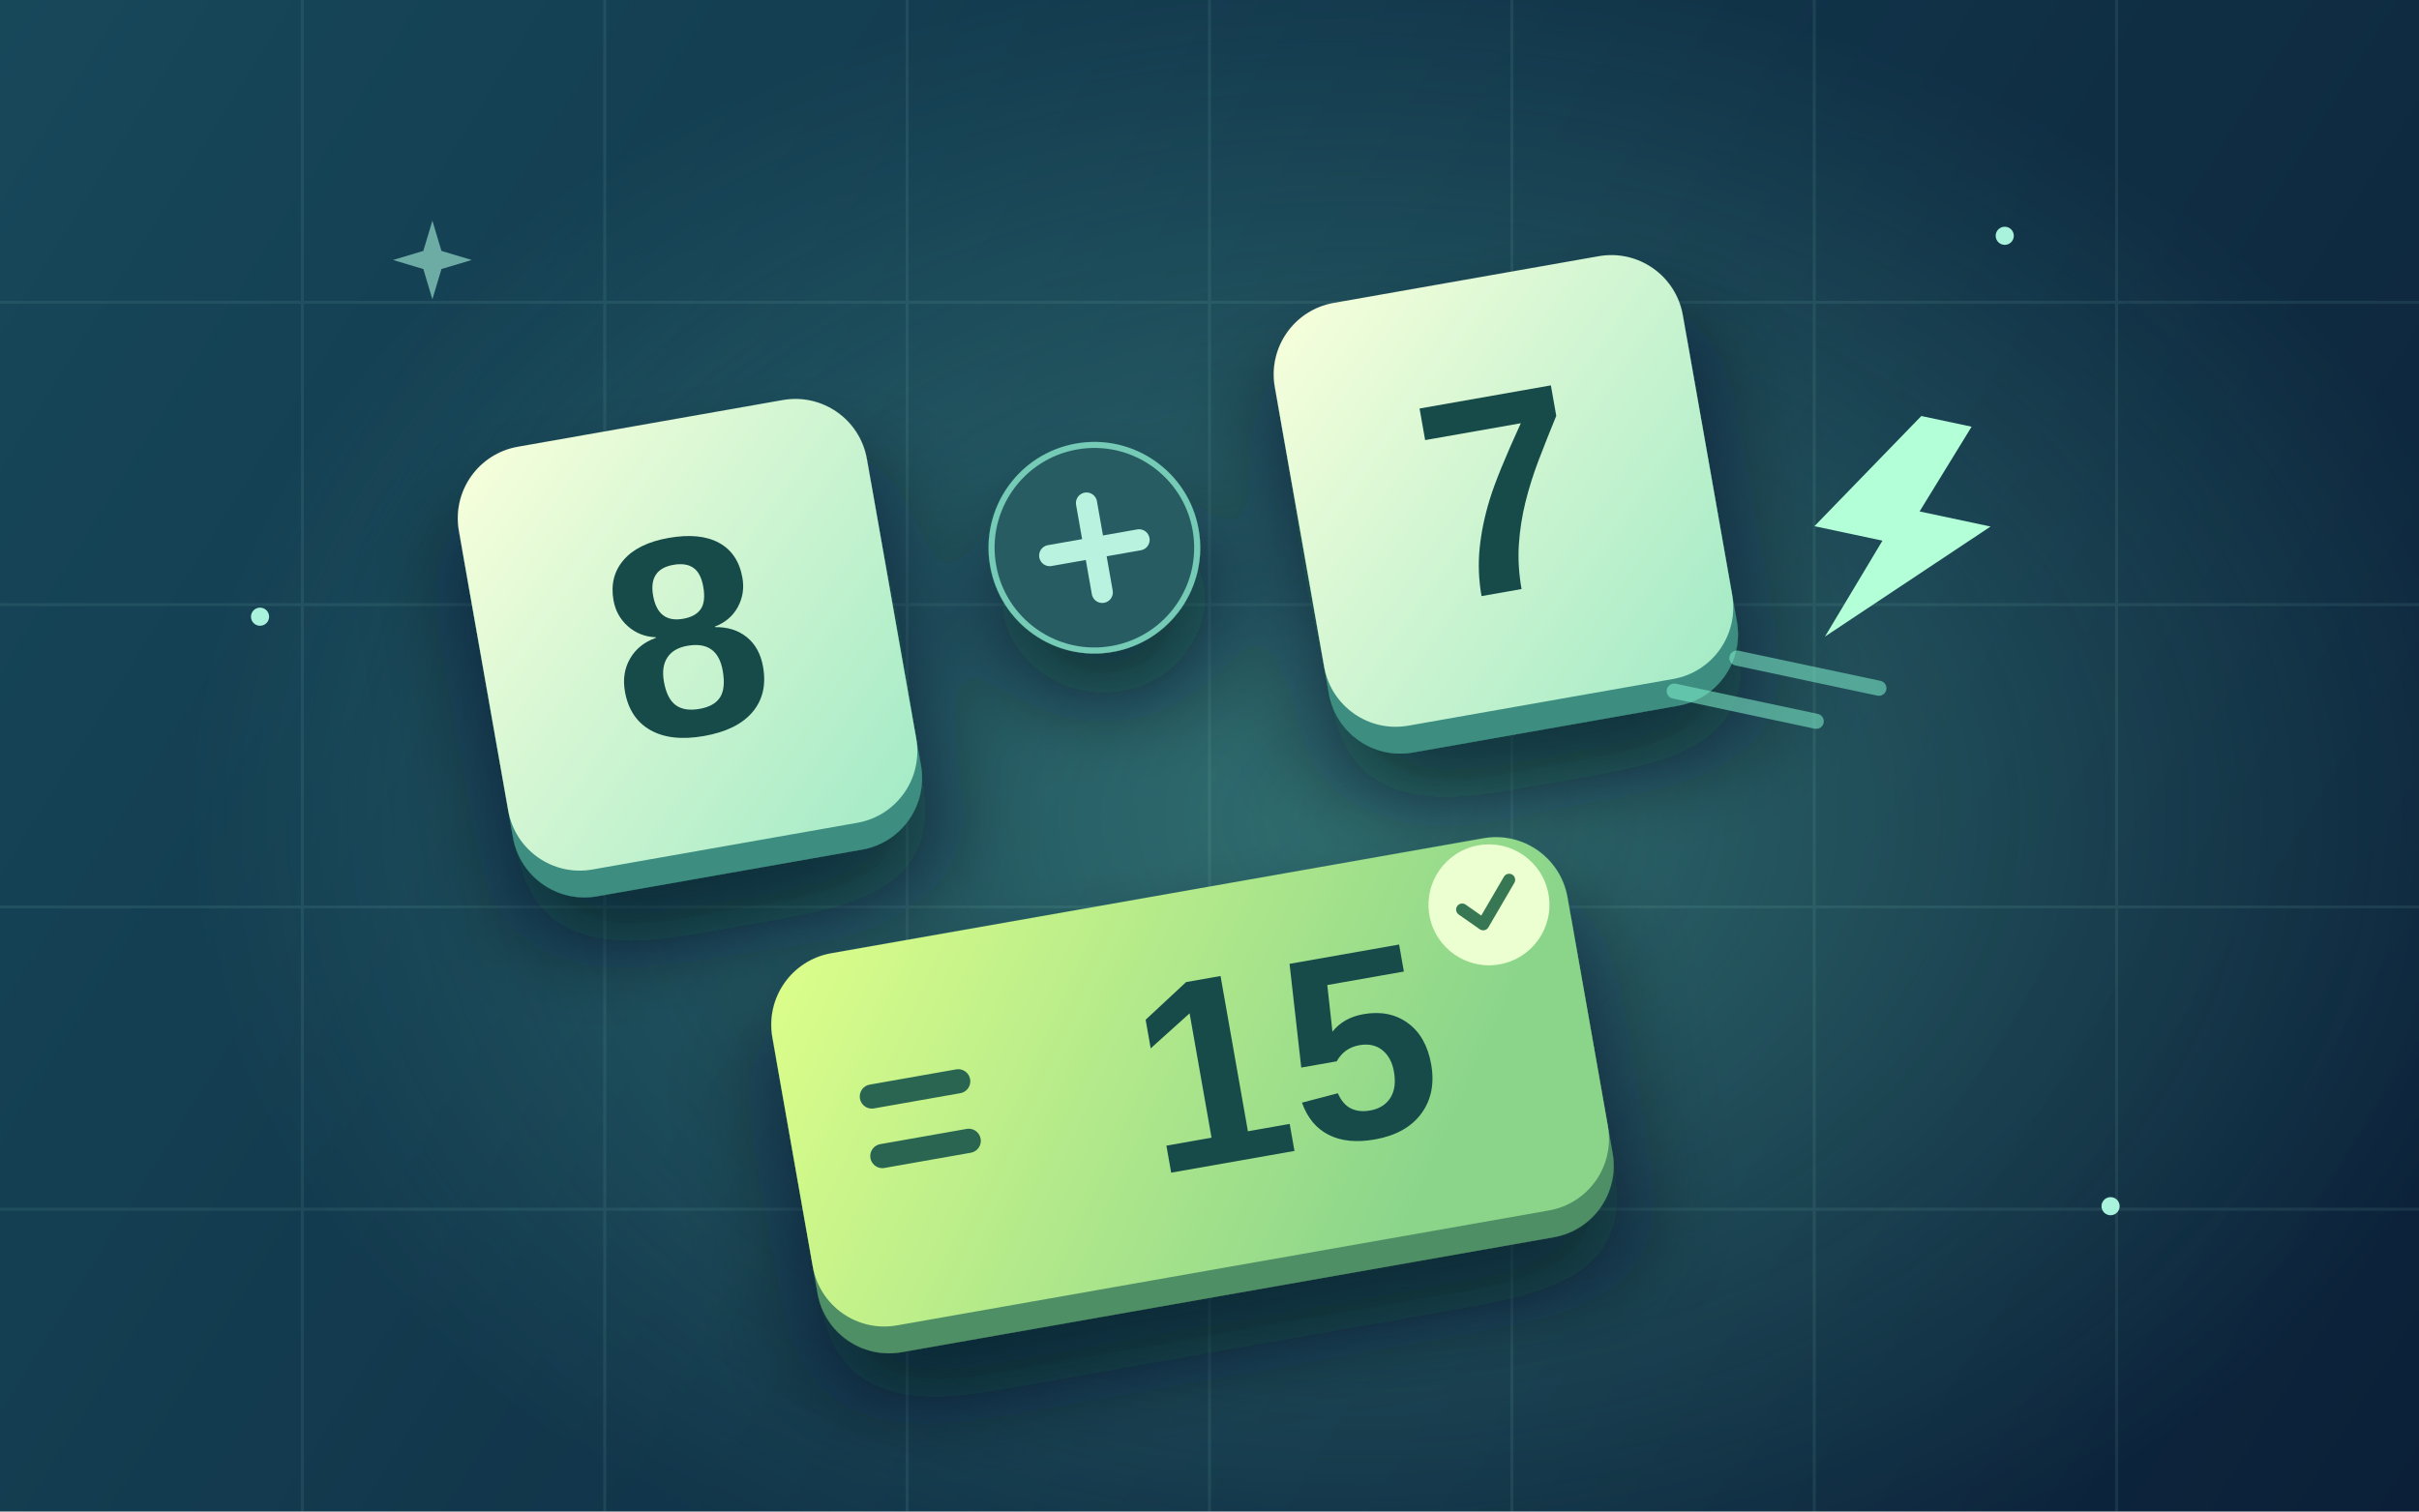
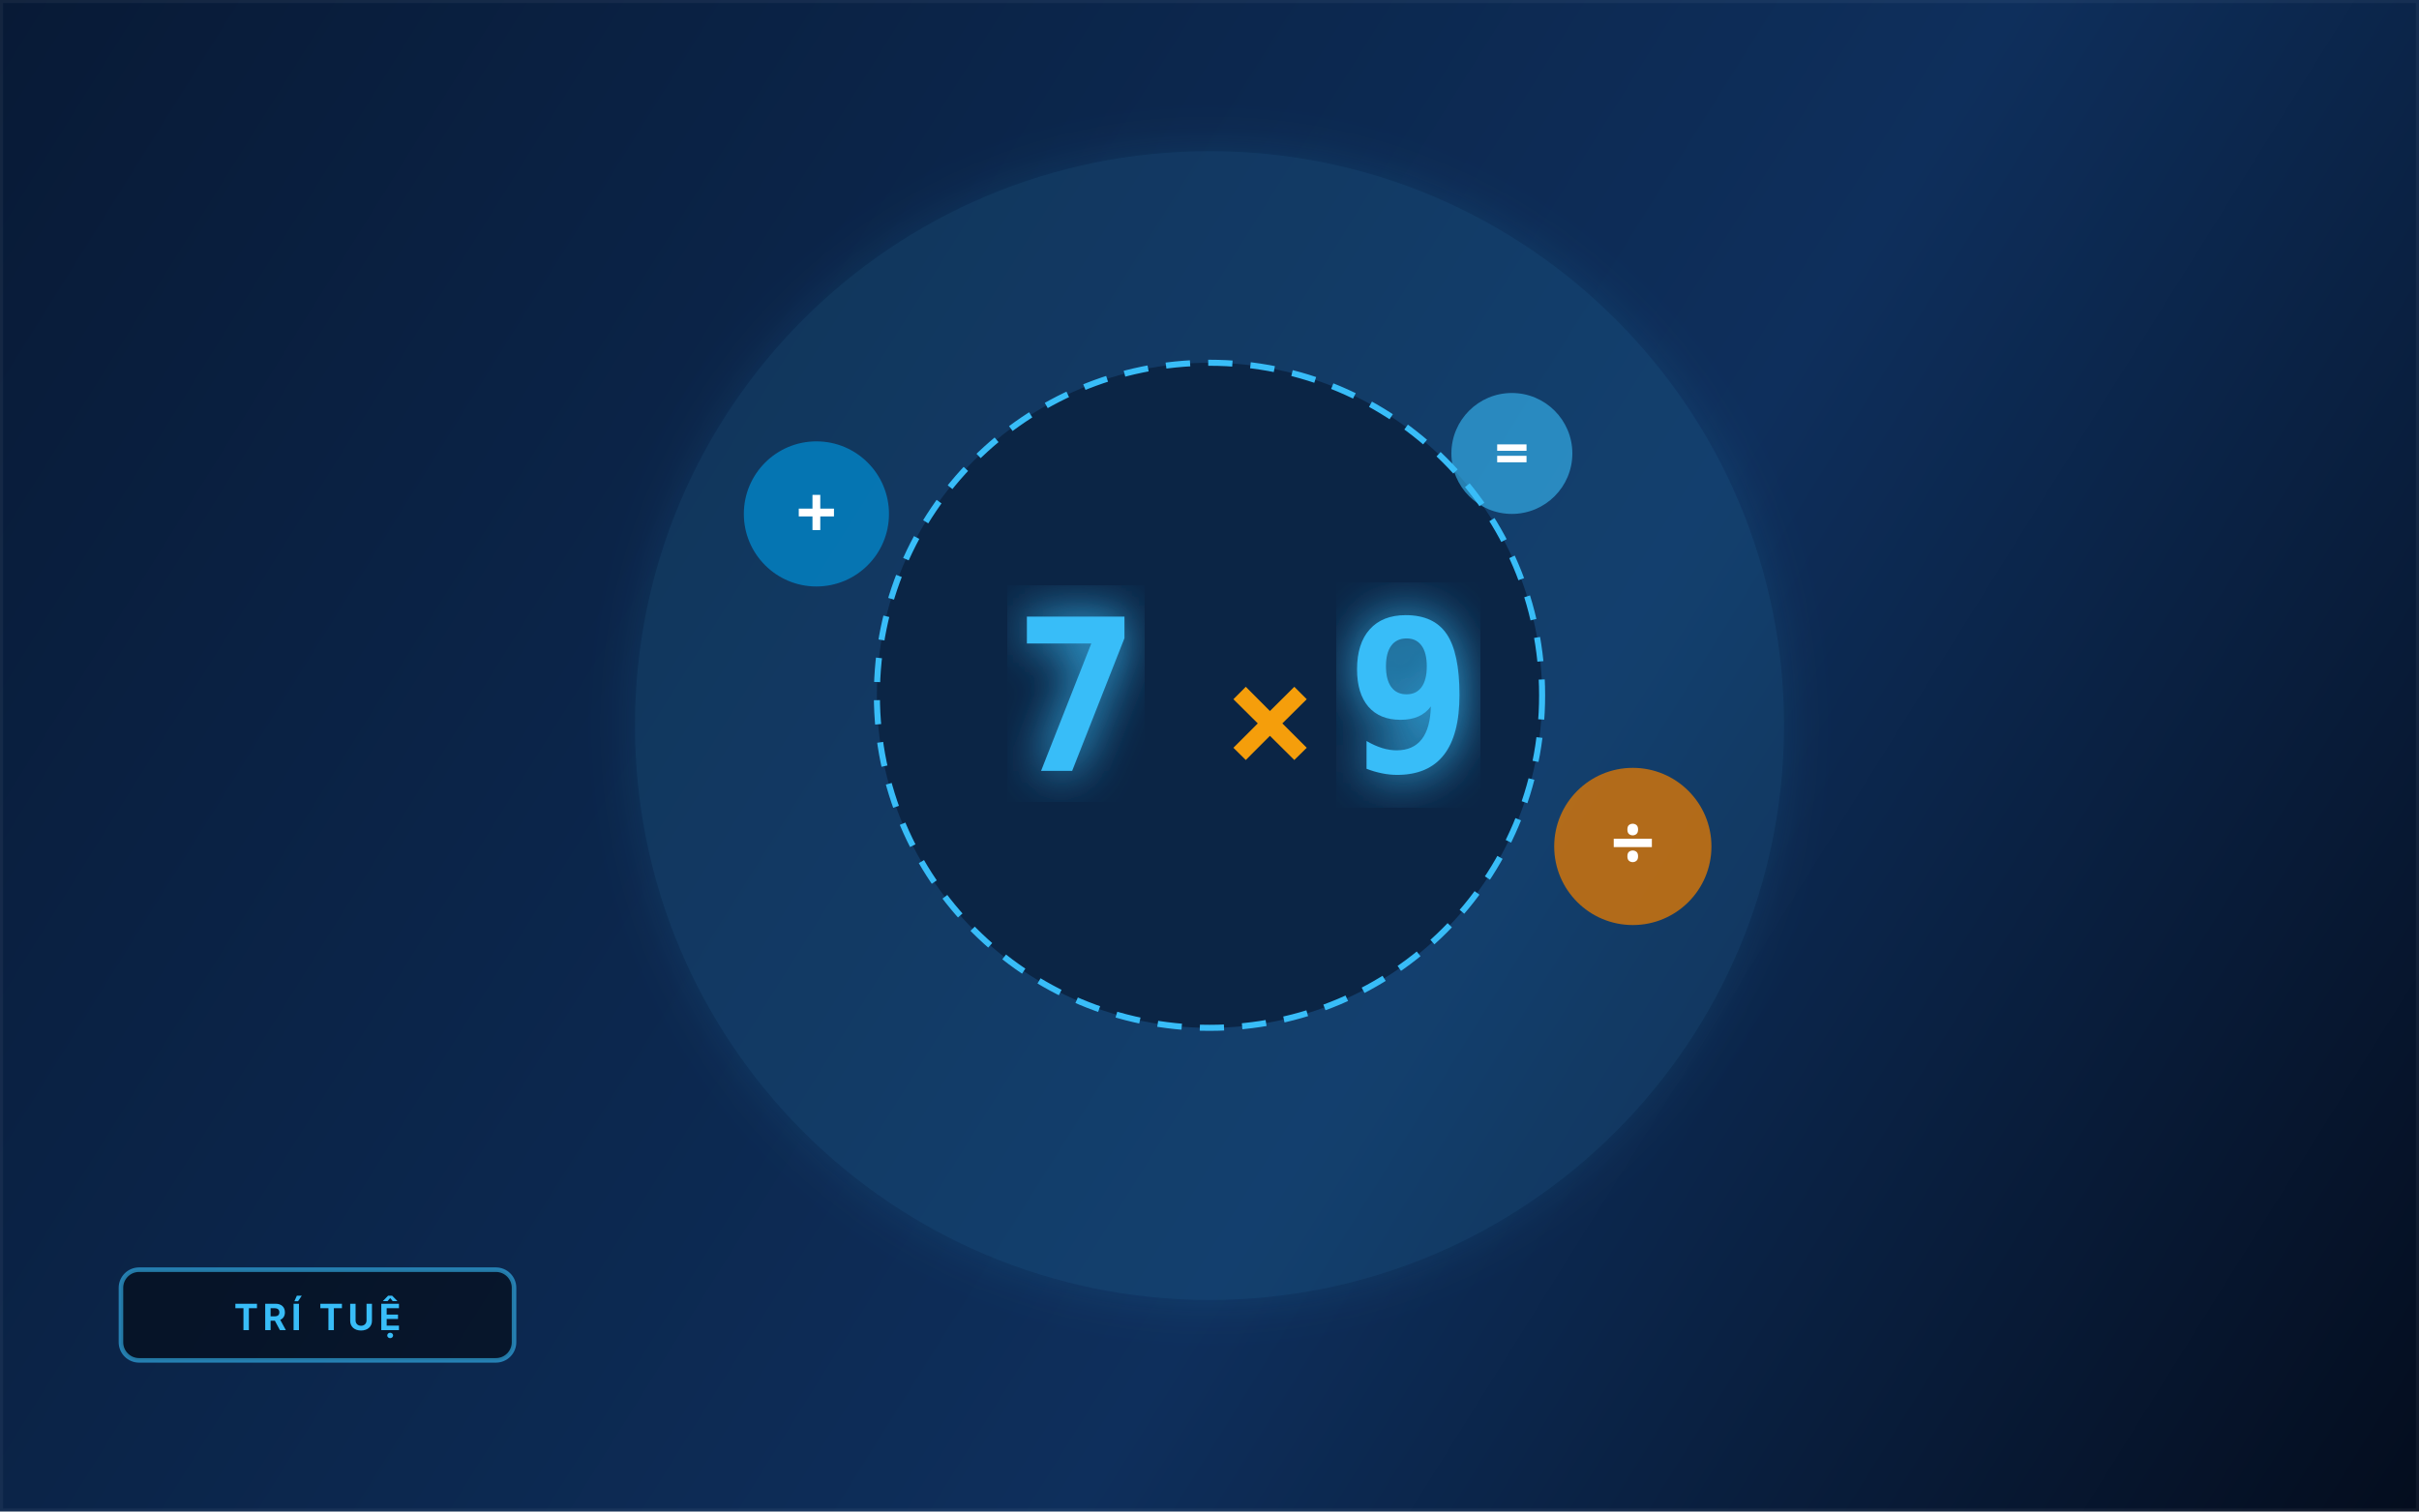
<svg xmlns="http://www.w3.org/2000/svg" width="800" height="500" viewBox="0 0 800 500" fill="none">
  <defs>
-     <linearGradient id="bg" x2="800" y2="500" gradientUnits="userSpaceOnUse">
-       <stop stop-color="#17485A" />
-       <stop offset="1" stop-color="#0B2038" />
+     <linearGradient id="bg-number" x2="800" y2="500" gradientUnits="userSpaceOnUse">
+       <stop stop-color="#081A36" />
+       <stop offset="0.6" stop-color="#0E2F5C" />
+       <stop offset="1" stop-color="#040D1E" />
    </linearGradient>
-     <linearGradient id="tile" x2="140" y2="140" gradientUnits="userSpaceOnUse">
-       <stop stop-color="#F9FFDC" />
-       <stop offset="1" stop-color="#A2EAC6" />
-     </linearGradient>
-     <linearGradient id="lime" x2="190" y2="130" gradientUnits="userSpaceOnUse">
-       <stop stop-color="#DEFF8A" />
-       <stop offset="1" stop-color="#8BD58B" />
-     </linearGradient>
-     <radialGradient id="g">
-       <stop stop-color="#7AF9CD" stop-opacity=".3" />
-       <stop offset="1" stop-color="#7AF9CD" stop-opacity="0" />
-     </radialGradient>
-     <filter id="s">
-       <feDropShadow dx="0" dy="18" stdDeviation="16" flood-color="#001522" flood-opacity=".6" />
+     <filter id="glow-number" x="-20%" y="-20%" width="140%" height="140%">
+       <feGaussianBlur stdDeviation="8" result="blur" />
+       <feComposite in="SourceGraphic" in2="blur" operator="over" />
    </filter>
  </defs>
-   <path fill="url(#bg)" d="M0 0h800v500H0z" />
-   <ellipse cx="450" cy="270" rx="390" ry="280" fill="url(#g)" />
-   <g stroke="#8DD8CF" stroke-opacity=".1">
-     <path d="M0 100h800M0 200h800M0 300h800M0 400h800M100 0v500M200 0v500M300 0v500M400 0v500M500 0v500M600 0v500M700 0v500" />
+   <rect width="800" height="500" fill="url(#bg-number)" />
+   <circle cx="400" cy="240" r="190" fill="#38BDF8" opacity="0.12" filter="url(#glow-number)" />
+   <g transform="translate(400, 230)">
+     <circle cx="0" cy="0" r="110" fill="#0B2545" stroke="#38BDF8" stroke-width="2" stroke-dasharray="8 6" />
+     <text x="-65" y="25" fill="#38BDF8" font-family="monospace" font-size="70" font-weight="900" filter="url(#glow-number)">7</text>
+     <text x="5" y="25" fill="#F59E0B" font-family="monospace" font-size="50" font-weight="900">×</text>
+     <text x="45" y="25" fill="#38BDF8" font-family="monospace" font-size="70" font-weight="900" filter="url(#glow-number)">9</text>
+     <circle cx="-130" cy="-60" r="24" fill="#0284C7" opacity="0.8" />
+     <text x="-130" y="-52" fill="#FFFFFF" font-family="system-ui" font-size="24" font-weight="bold" text-anchor="middle">+</text>
+     <circle cx="140" cy="50" r="26" fill="#D97706" opacity="0.8" />
+     <text x="140" y="58" fill="#FFFFFF" font-family="system-ui" font-size="26" font-weight="bold" text-anchor="middle">÷</text>
+     <circle cx="100" cy="-80" r="20" fill="#38BDF8" opacity="0.6" />
+     <text x="100" y="-73" fill="#FFFFFF" font-family="system-ui" font-size="20" font-weight="bold" text-anchor="middle">=</text>
  </g>
-   <g fill="#A9F2DB">
-     <circle cx="86" cy="204" r="3" />
-     <circle cx="663" cy="78" r="3" />
-     <circle cx="698" cy="399" r="3" />
-     <path d="m143 73 3 10 10 3-10 3-3 10-3-10-10-3 10-3z" opacity=".6" />
+   <g transform="translate(40, 420)">
+     <rect width="130" height="30" rx="6" fill="#000000" fill-opacity="0.45" stroke="#38BDF8" stroke-width="1.5" stroke-opacity="0.6" />
+     <text x="65" y="20" fill="#38BDF8" font-family="system-ui, -apple-system, sans-serif" font-size="12" font-weight="700" letter-spacing="1.5" text-anchor="middle">TRÍ TUỆ</text>
  </g>
-   <g filter="url(#s)" transform="translate(170 108) rotate(-10 240 150)">
-     <g>
-       <rect y="9" width="137" height="142" rx="24" fill="#3C8E81" />
-       <rect width="137" height="142" rx="24" fill="url(#tile)" />
-       <text x="68" y="104" font-family="Arial,sans-serif" font-size="94" font-weight="800" text-anchor="middle" fill="#174B4A">8</text>
-     </g>
-     <g transform="translate(174 34)">
-       <circle cx="32" cy="32" r="34" fill="#285C62" stroke="#74CBB5" stroke-width="2" />
-       <path d="M17 32h30M32 17v30" stroke="#B9F3DF" stroke-width="7" stroke-linecap="round" />
-     </g>
-     <g transform="translate(274 0)">
-       <rect y="9" width="137" height="142" rx="24" fill="#3C8E81" />
-       <rect width="137" height="142" rx="24" fill="url(#tile)" />
-       <text x="68" y="104" font-family="Arial,sans-serif" font-size="94" font-weight="800" text-anchor="middle" fill="#174B4A">7</text>
-     </g>
-     <g transform="translate(73 183)">
-       <rect y="9" width="267" height="125" rx="24" fill="#508F65" />
-       <rect width="267" height="125" rx="24" fill="url(#lime)" />
-       <path d="M29 49h29M29 69h29" stroke="#2A6551" stroke-width="8" stroke-linecap="round" />
-       <text x="166" y="91" font-family="Arial,sans-serif" font-size="89" font-weight="800" text-anchor="middle" fill="#174B4A">15</text>
-       <circle cx="241" cy="22" r="20" fill="#ECFFD1" />
-       <path d="m232 22 6 6 11-13" stroke="#397753" stroke-width="4" stroke-linecap="round" stroke-linejoin="round" />
-     </g>
-   </g>
-   <g transform="translate(609 132) rotate(12)">
-     <path d="m27 0-27 43h23L11 78l46-47H33L44 0z" fill="#B3FFD8" />
-     <path d="M-16 91h48M-34 106h48" stroke="#7FF0CC" stroke-width="5" stroke-linecap="round" opacity=".55" />
-   </g>
+   <rect width="800" height="500" fill="none" stroke="#FFFFFF" stroke-opacity="0.05" stroke-width="2" />
</svg>
